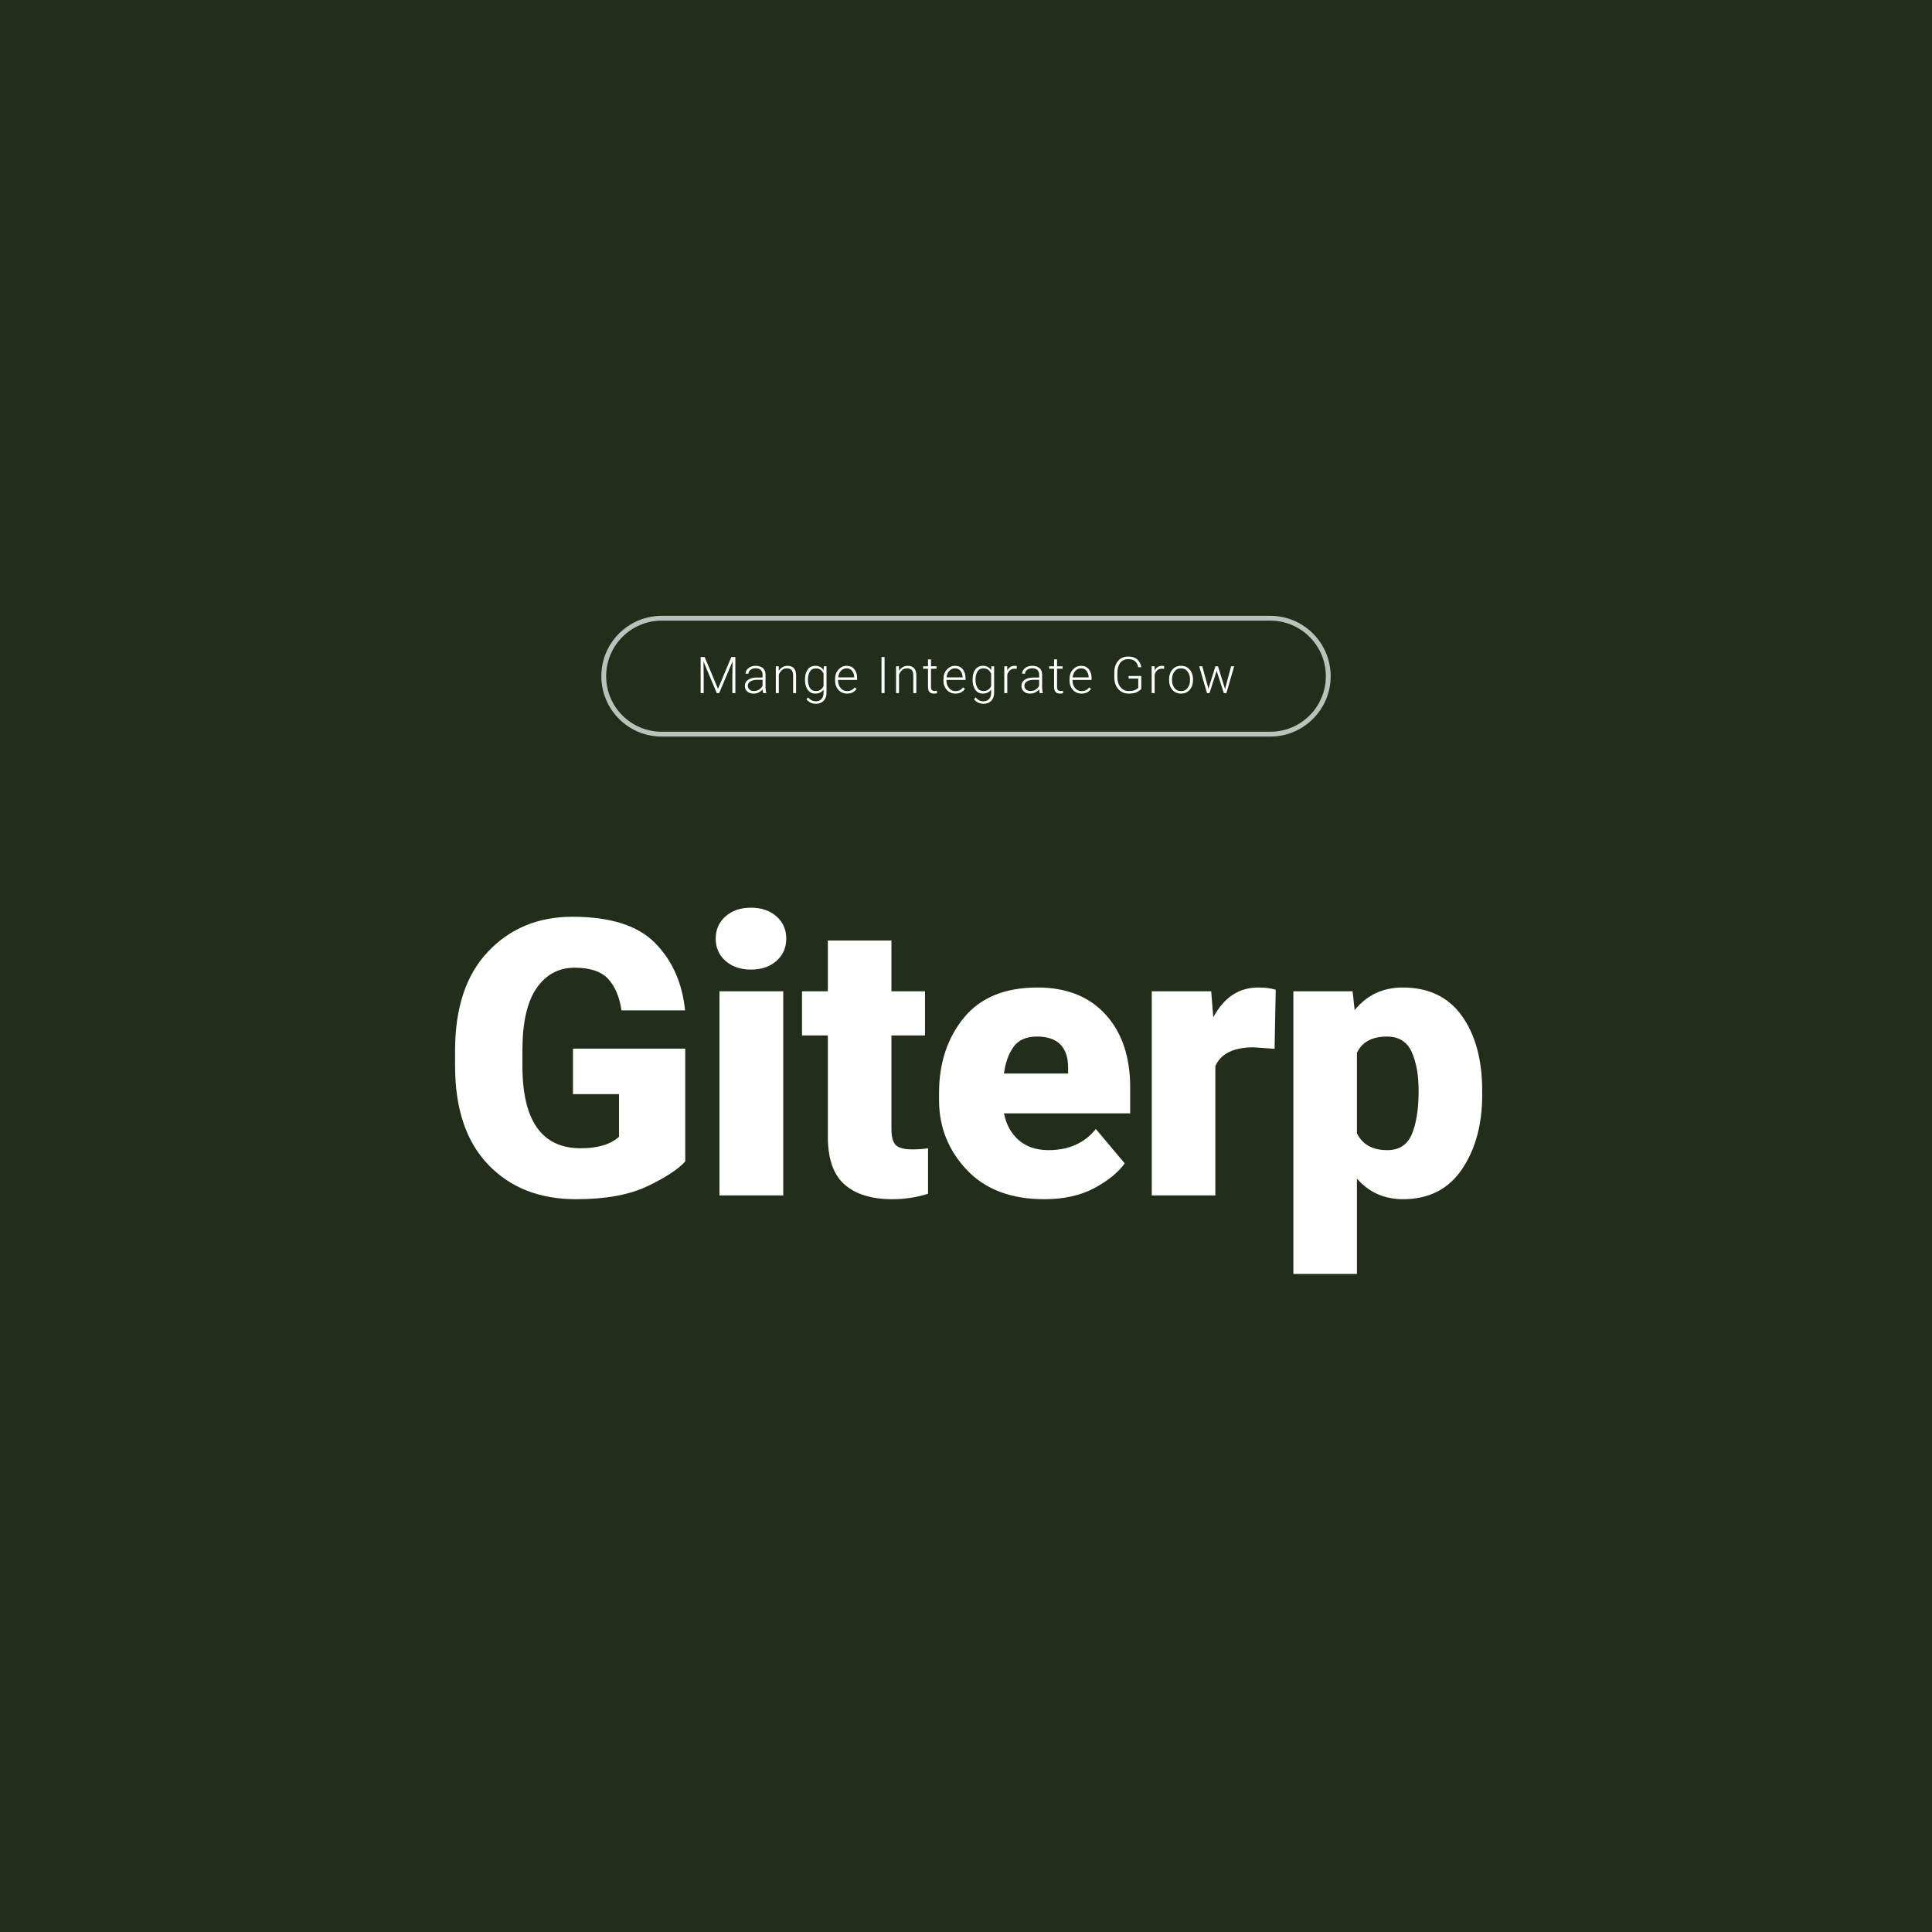
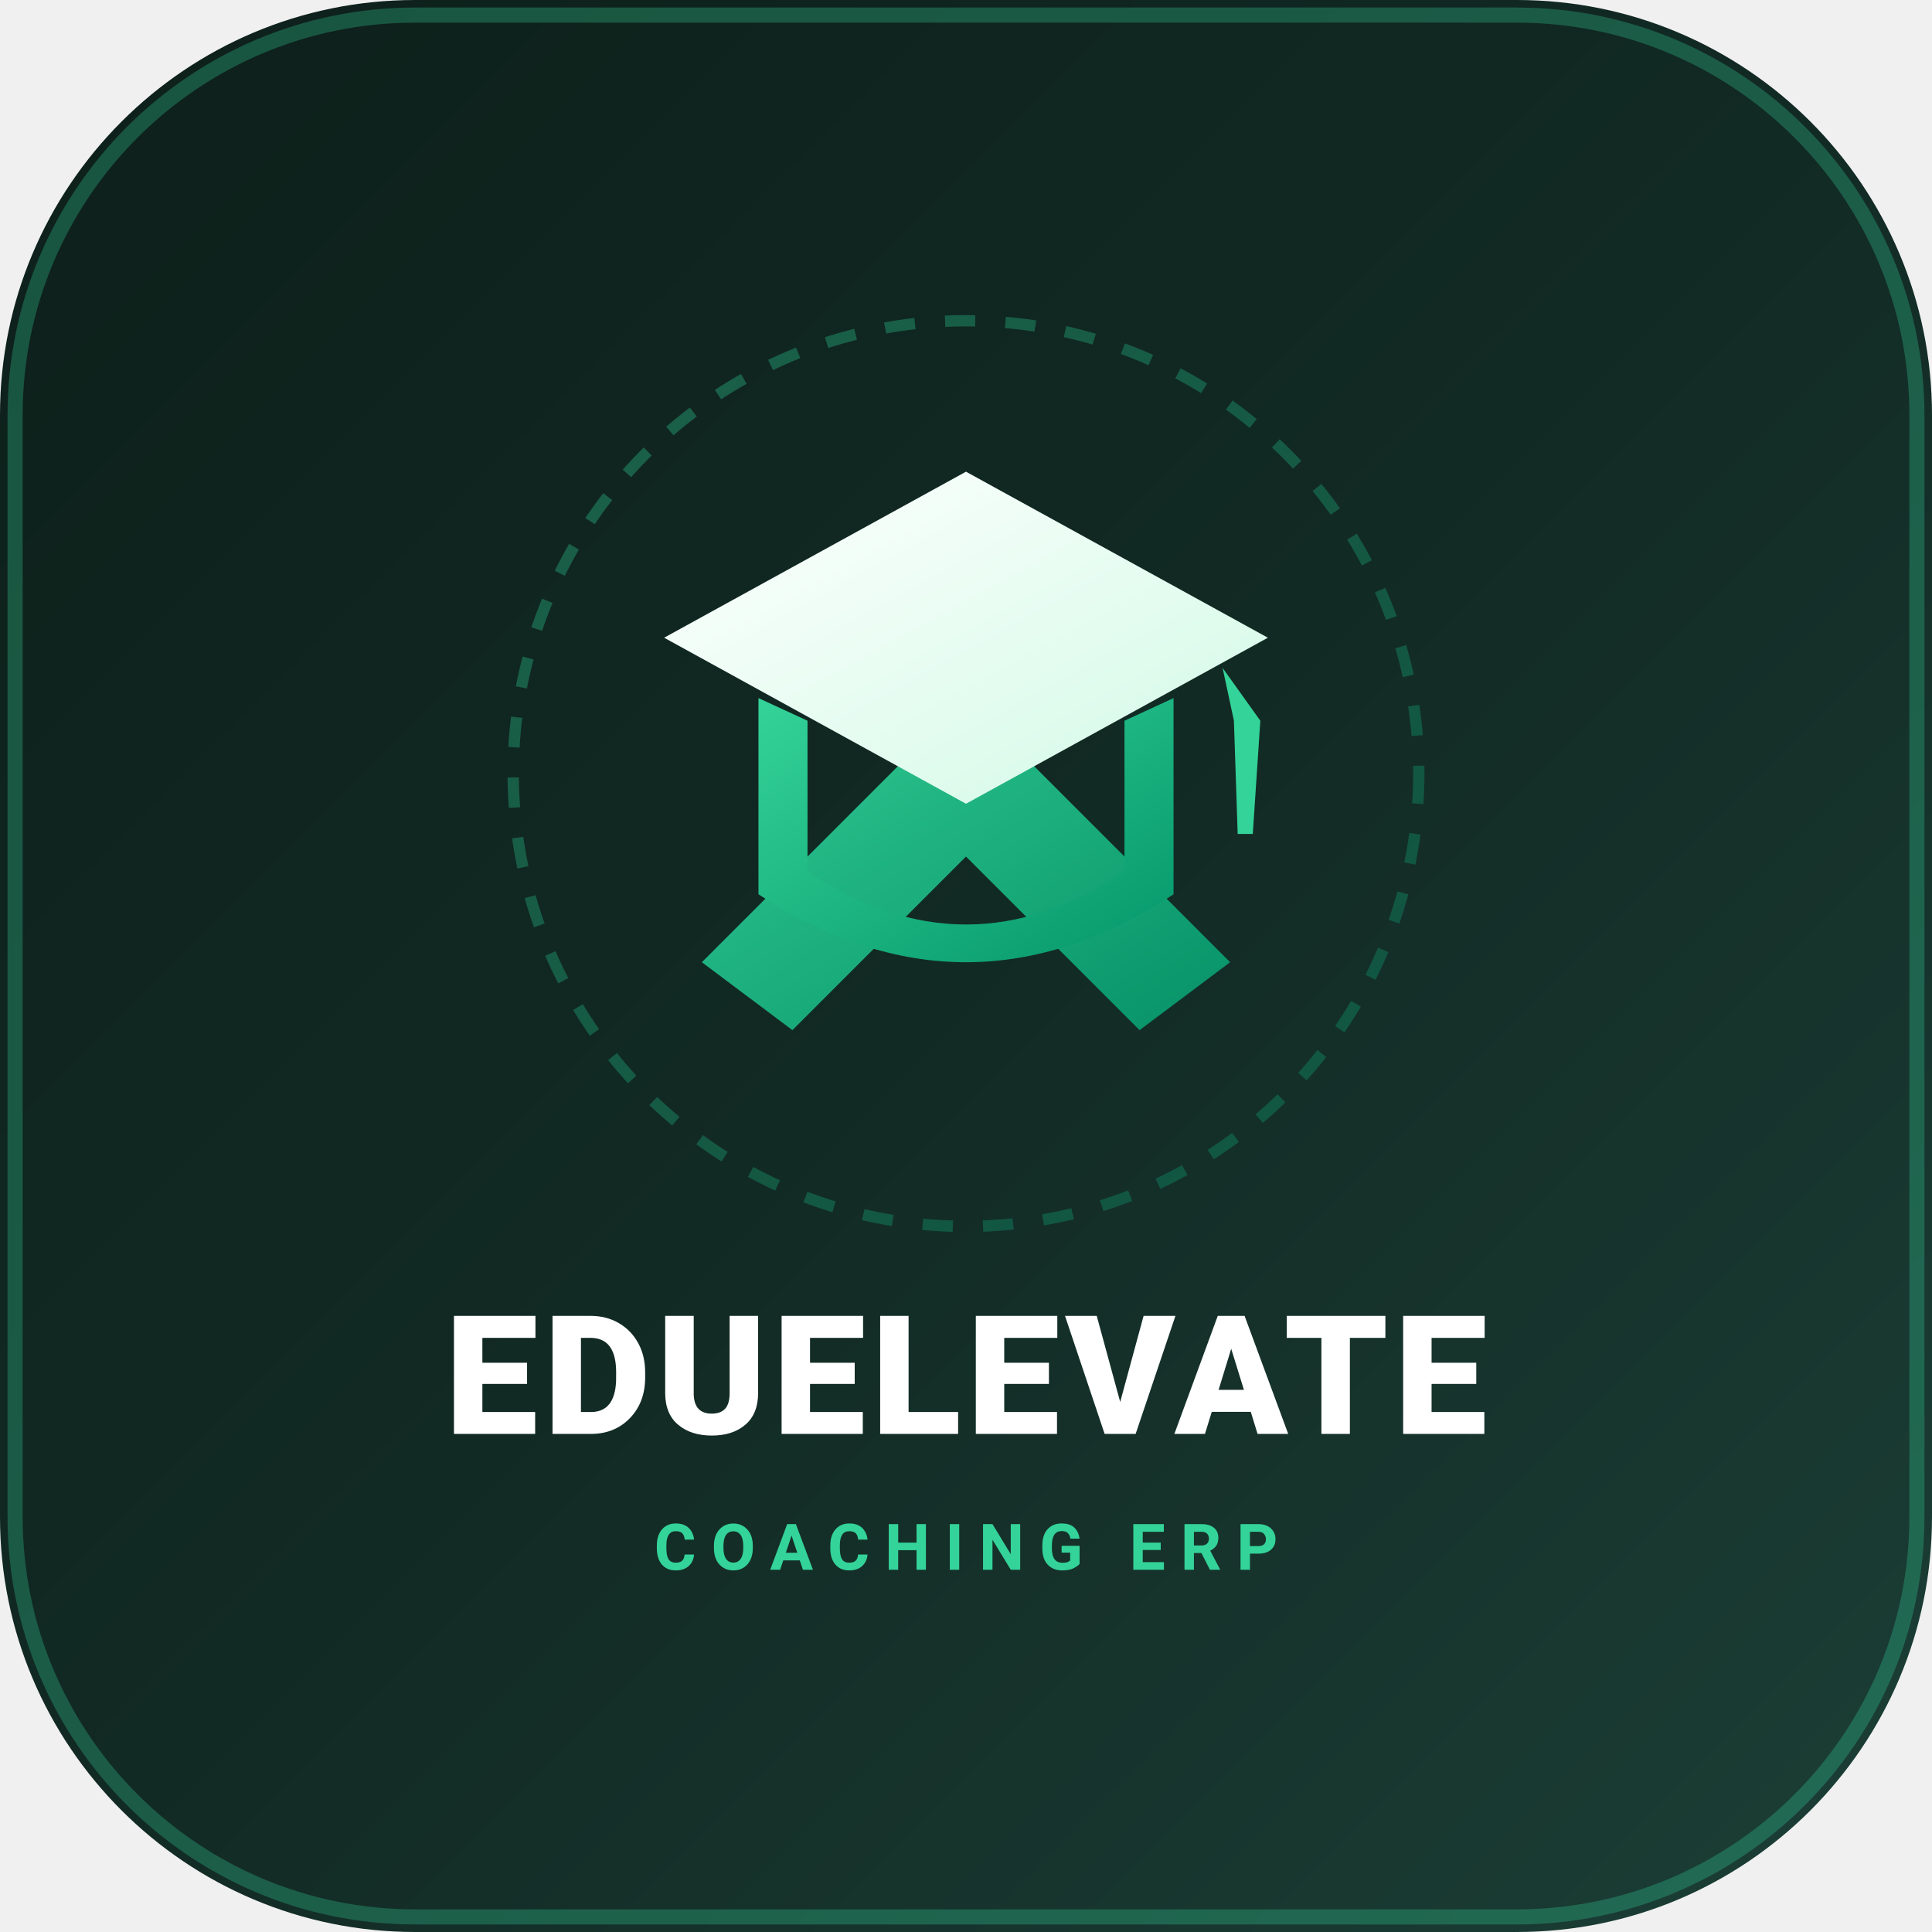
- <svg xmlns="http://www.w3.org/2000/svg" viewBox="0 0 800 800" width="800" height="800">
-   <rect width="800" height="800" fill="#232e1a" />
-   <g transform="translate(400, 280)">
-     <rect x="-150" y="-24" width="300" height="48" rx="24" fill="none" stroke="rgba(255, 255, 255, 0.7)" stroke-width="2" />
-     <text x="0" y="7" text-anchor="middle" font-family="-apple-system, BlinkMacSystemFont, 'Segoe UI', Roboto, 'Helvetica Neue', Arial, sans-serif" font-size="21" font-weight="300" fill="#ffffff" letter-spacing="1">Mange Integrate Grow</text>
+ <svg xmlns="http://www.w3.org/2000/svg" viewBox="0 0 512 512" width="512" height="512">
+   <defs>
+     <linearGradient id="bgGrad" x1="0%" y1="0%" x2="100%" y2="100%">
+       <stop offset="0%" stop-color="#0D1F1A" />
+       <stop offset="50%" stop-color="#122A24" />
+       <stop offset="100%" stop-color="#1B3F36" />
+     </linearGradient>
+     <linearGradient id="goldGrad" x1="0%" y1="0%" x2="100%" y2="100%">
+       <stop offset="0%" stop-color="#34D399" />
+       <stop offset="100%" stop-color="#059669" />
+     </linearGradient>
+     <linearGradient id="parchmentGrad" x1="0%" y1="0%" x2="100%" y2="100%">
+       <stop offset="0%" stop-color="#FFFFFF" />
+       <stop offset="100%" stop-color="#D1FAE5" />
+     </linearGradient>
+   </defs>
+   <rect width="512" height="512" rx="110" fill="url(#bgGrad)" />
+   <rect width="504" height="504" x="4" y="4" rx="106" fill="none" stroke="#34D399" stroke-opacity="0.3" stroke-width="4" />
+   <g transform="translate(256, 205)">
+     <circle r="120" fill="none" stroke="url(#goldGrad)" stroke-width="3" stroke-opacity="0.35" stroke-dasharray="8,8" />
+     <path d="M-70,50 L0,-20 L70,50 L46,68 L0,22 L-46,68 Z" fill="url(#goldGrad)" opacity="0.95" />
+     <path d="M0,-80 L80,-36 L0,8 L-80,-36 Z" fill="url(#parchmentGrad)" />
+     <path d="M-55,-20 L-55,32 Q0,68 55,32 L55,-20 L42,-14 L42,26 Q0,54 -42,26 L-42,-14 Z" fill="url(#goldGrad)" />
+     <path d="M68,-28 L78,-14 L76,16 L72,16 L71,-14 Z" fill="#34D399" />
  </g>
-   <text x="400" y="495" text-anchor="middle" font-family="-apple-system, BlinkMacSystemFont, 'Segoe UI', Roboto, 'Montserrat', 'Inter', sans-serif" font-size="160" font-weight="900" fill="#ffffff" letter-spacing="-2">Giterp</text>
+   <text x="256" y="380" text-anchor="middle" font-family="-apple-system, BlinkMacSystemFont, 'Segoe UI', Roboto, sans-serif" font-size="44" font-weight="900" fill="#FFFFFF" letter-spacing="1.5">EDUELEVATE</text>
+   <text x="256" y="416" text-anchor="middle" font-family="-apple-system, BlinkMacSystemFont, 'Segoe UI', Roboto, sans-serif" font-size="17" font-weight="700" fill="#34D399" letter-spacing="4">COACHING ERP</text>
</svg>
